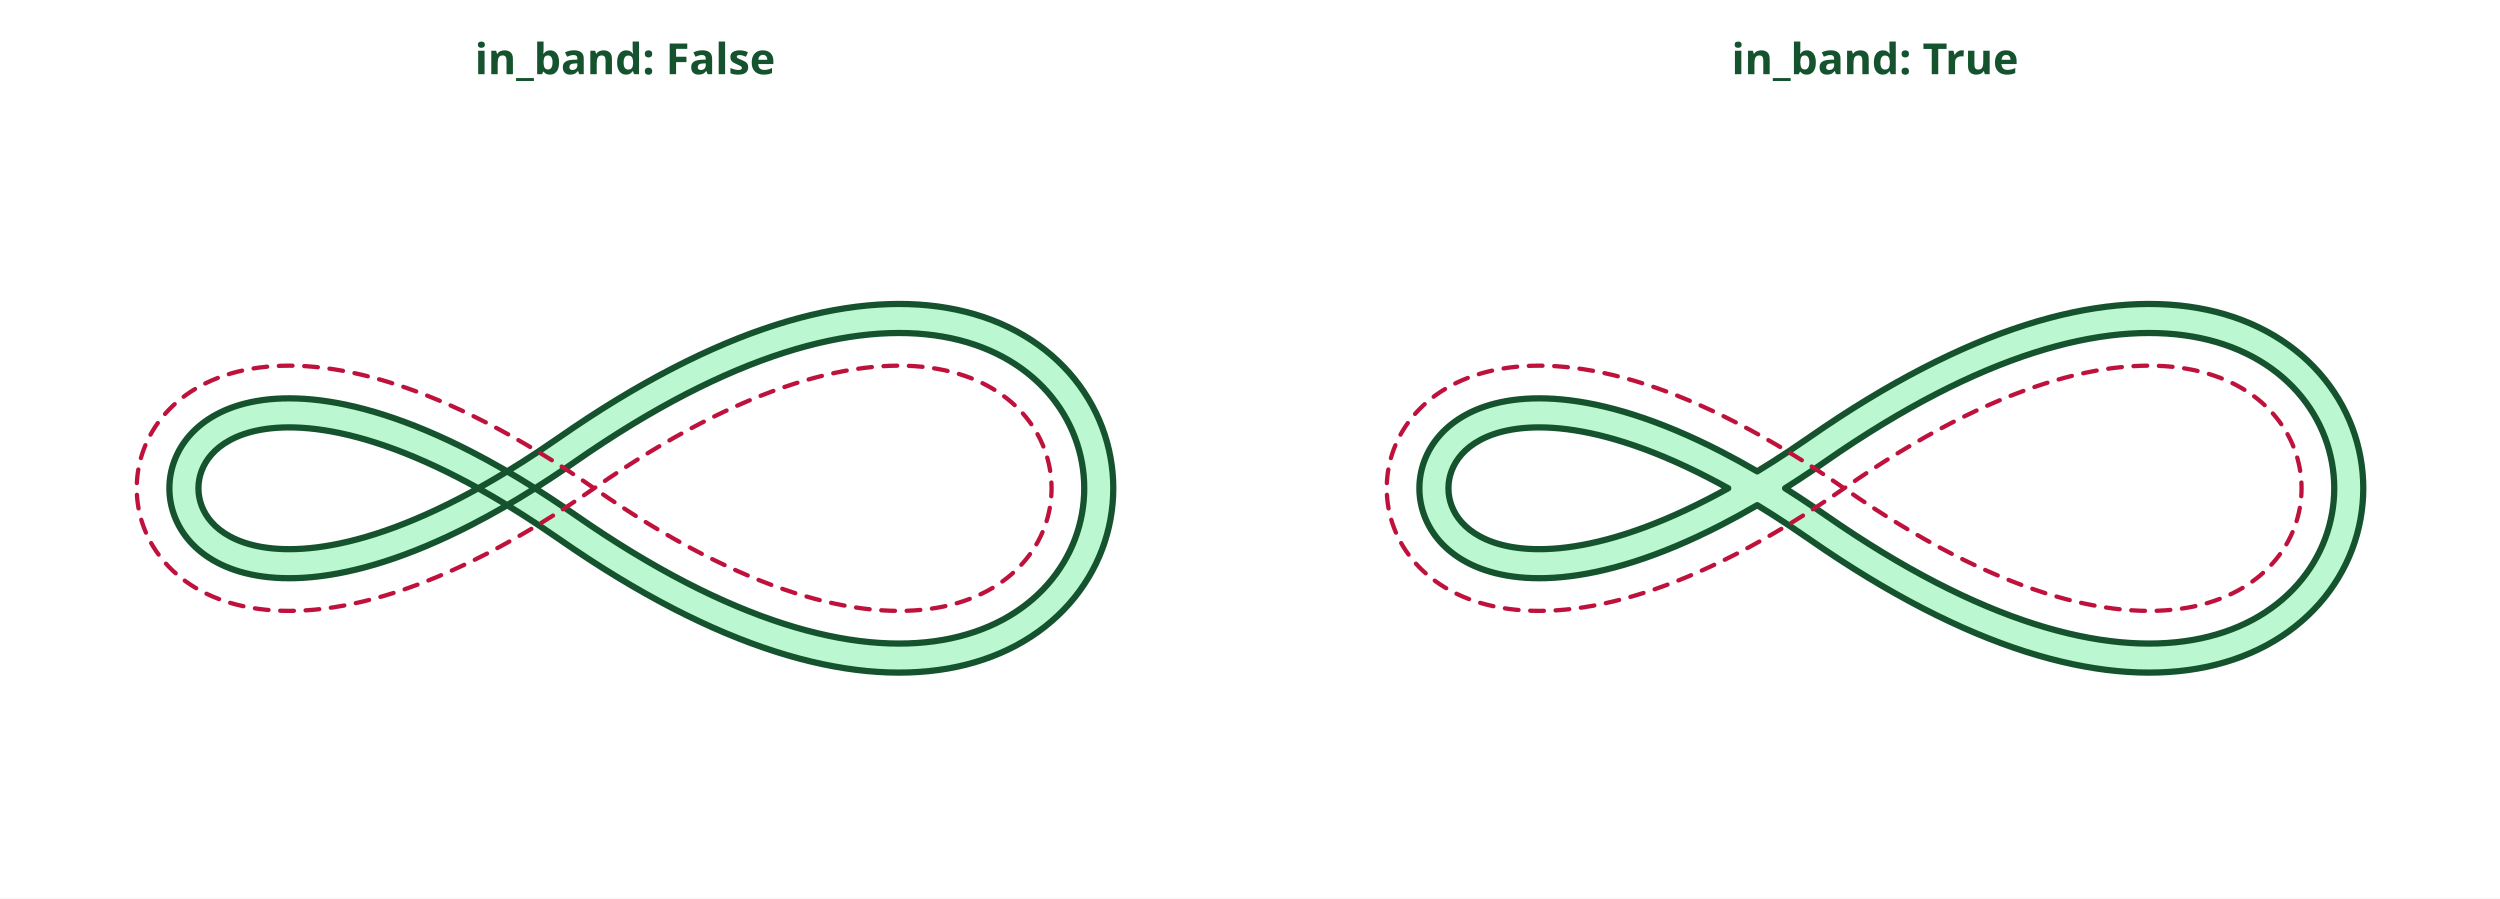
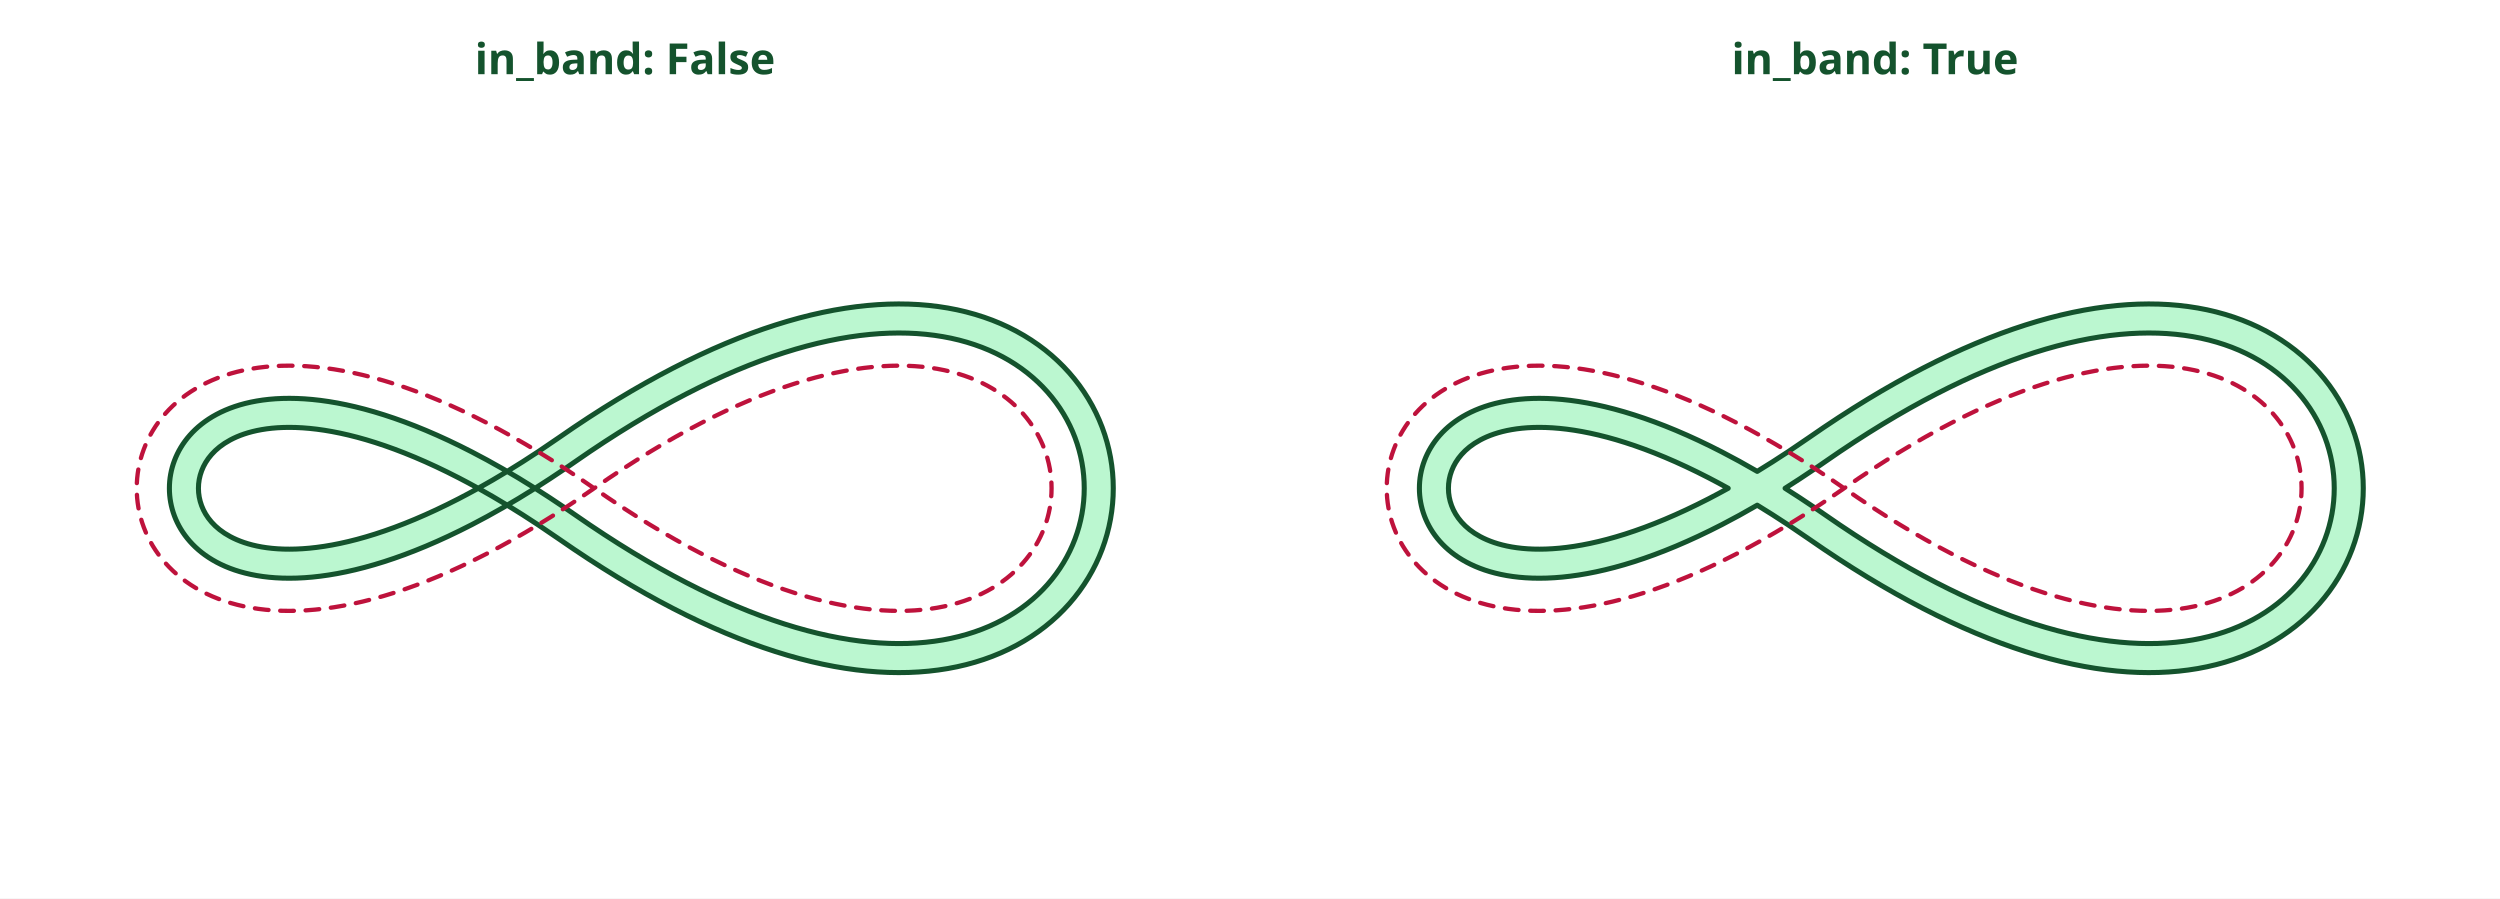
<svg xmlns="http://www.w3.org/2000/svg" width="1280" height="460" viewBox="0.0 0.0 1280.0 460.0">
  <rect x="0.0" y="0.0" width="1280.0" height="460.0" fill="white" />
  <text x="320.0" y="38" text-anchor="middle" font-family="sans-serif" font-size="22" font-weight="600" fill="#14532d">in_band: False</text>
  <g transform="translate(320.0 250) scale(0.929368) translate(-17.0 0.0)">
-     <path d="M -19.431 27.901 C -23.297 25.208 -27.107 22.62 -30.861 20.134 C -42.401 12.49 -53.409 5.806 -63.871 0 C -67.533 -2.032 -71.128 -3.957 -74.656 -5.778 C -91.541 -14.492 -106.876 -20.819 -120.589 -25.196 C -134.304 -29.574 -146.385 -31.998 -156.803 -32.996 C -167.227 -33.994 -175.974 -33.569 -183.168 -32.316 C -190.368 -31.063 -196.024 -28.994 -200.481 -26.601 C -204.94 -24.207 -208.247 -21.476 -210.772 -18.619 C -213.296 -15.762 -215.067 -12.737 -216.244 -9.611 C -217.421 -6.486 -218 -3.244 -218 0 S -217.421 6.486 -216.244 9.611 C -215.067 12.737 -213.296 15.762 -210.772 18.619 C -208.247 21.476 -204.94 24.207 -200.481 26.601 C -196.024 28.994 -190.368 31.063 -183.168 32.316 C -175.974 33.569 -167.227 33.994 -156.803 32.996 C -146.385 31.998 -134.304 29.574 -120.589 25.196 C -106.876 20.819 -91.541 14.492 -74.656 5.778 C -71.128 3.957 -67.533 2.032 -63.871 0 C -53.409 -5.806 -42.401 -12.49 -30.861 -20.134 C -27.107 -22.62 -23.297 -25.208 -19.431 -27.901 C 2.659 -43.285 23.604 -55.952 43.469 -66.205 C 63.334 -76.457 82.124 -84.298 99.911 -89.976 C 117.696 -95.653 134.49 -99.17 150.322 -100.686 C 166.148 -102.201 181.026 -101.712 194.832 -99.309 C 208.632 -96.906 221.351 -92.577 232.644 -86.514 C 243.935 -80.453 253.753 -72.672 261.728 -63.646 C 269.704 -54.621 275.808 -44.392 279.881 -33.578 C 283.954 -22.764 286 -11.381 286 0 S 283.954 22.764 279.881 33.578 C 275.808 44.392 269.704 54.621 261.728 63.646 C 253.753 72.672 243.935 80.453 232.644 86.514 C 221.351 92.577 208.632 96.906 194.832 99.309 C 181.026 101.712 166.148 102.201 150.322 100.686 C 134.49 99.17 117.696 95.653 99.911 89.976 C 82.124 84.298 63.334 76.457 43.469 66.205 C 23.604 55.952 2.659 43.285 -19.431 27.901 Z M -10.287 14.771 C 11.29 29.798 31.643 42.096 50.807 51.987 C 69.971 61.877 87.948 69.362 104.777 74.734 C 121.604 80.105 137.289 83.365 151.847 84.759 C 166.402 86.153 179.837 85.679 192.087 83.546 C 204.335 81.413 215.392 77.616 225.076 72.417 C 234.759 67.219 243.045 60.626 249.739 53.052 C 256.431 45.477 261.516 36.944 264.907 27.939 C 268.299 18.934 270 9.466 270 0 S 268.299 -18.934 264.907 -27.939 C 261.516 -36.944 256.431 -45.477 249.739 -53.052 C 243.045 -60.626 234.759 -67.219 225.076 -72.417 C 215.392 -77.616 204.335 -81.413 192.087 -83.546 C 179.837 -85.679 166.402 -86.153 151.847 -84.759 C 137.289 -83.365 121.604 -80.105 104.777 -74.734 C 87.948 -69.362 69.971 -61.877 50.807 -51.987 C 31.643 -42.096 11.29 -29.798 -10.287 -14.771 C -12.218 -13.426 -14.136 -12.106 -16.042 -10.81 C -21.647 -6.999 -27.144 -3.398 -32.532 0 C -44.687 7.666 -56.285 14.302 -67.318 19.996 C -84.904 29.072 -101.052 35.755 -115.723 40.438 C -130.396 45.122 -143.586 47.803 -155.278 48.923 C -166.973 50.043 -177.163 49.603 -185.913 48.079 C -194.665 46.555 -201.983 43.954 -208.049 40.698 C -214.116 37.442 -218.955 33.522 -222.761 29.214 C -226.569 24.905 -229.359 20.185 -231.218 15.25 C -233.076 10.316 -234 5.159 -234 0 S -233.076 -10.316 -231.218 -15.25 C -229.359 -20.185 -226.569 -24.905 -222.761 -29.214 C -218.955 -33.522 -214.116 -37.442 -208.049 -40.698 C -201.983 -43.954 -194.665 -46.555 -185.913 -48.079 C -177.163 -49.603 -166.973 -50.043 -155.278 -48.923 C -143.586 -47.803 -130.396 -45.122 -115.723 -40.438 C -101.052 -35.755 -84.904 -29.072 -67.318 -19.996 C -56.285 -14.302 -44.687 -7.666 -32.532 0 C -27.144 3.398 -21.647 6.999 -16.042 10.81 C -14.136 12.106 -12.218 13.426 -10.287 14.771 Z" fill="#bbf7d0" stroke="#14532d" stroke-width="3.2" vector-effect="non-scaling-stroke" stroke-linejoin="round" />
+     <path d="M -19.431 27.901 C -23.297 25.208 -27.107 22.62 -30.861 20.134 C -42.401 12.49 -53.409 5.806 -63.871 0 C -67.533 -2.032 -71.128 -3.957 -74.656 -5.778 C -91.541 -14.492 -106.876 -20.819 -120.589 -25.196 C -134.304 -29.574 -146.385 -31.998 -156.803 -32.996 C -167.227 -33.994 -175.974 -33.569 -183.168 -32.316 C -190.368 -31.063 -196.024 -28.994 -200.481 -26.601 C -204.94 -24.207 -208.247 -21.476 -210.772 -18.619 C -213.296 -15.762 -215.067 -12.737 -216.244 -9.611 C -217.421 -6.486 -218 -3.244 -218 0 S -217.421 6.486 -216.244 9.611 C -215.067 12.737 -213.296 15.762 -210.772 18.619 C -208.247 21.476 -204.94 24.207 -200.481 26.601 C -196.024 28.994 -190.368 31.063 -183.168 32.316 C -175.974 33.569 -167.227 33.994 -156.803 32.996 C -146.385 31.998 -134.304 29.574 -120.589 25.196 C -106.876 20.819 -91.541 14.492 -74.656 5.778 C -71.128 3.957 -67.533 2.032 -63.871 0 C -53.409 -5.806 -42.401 -12.49 -30.861 -20.134 C -27.107 -22.62 -23.297 -25.208 -19.431 -27.901 C 2.659 -43.285 23.604 -55.952 43.469 -66.205 C 63.334 -76.457 82.124 -84.298 99.911 -89.976 C 117.696 -95.653 134.49 -99.17 150.322 -100.686 C 166.148 -102.201 181.026 -101.712 194.832 -99.309 C 208.632 -96.906 221.351 -92.577 232.644 -86.514 C 243.935 -80.453 253.753 -72.672 261.728 -63.646 C 269.704 -54.621 275.808 -44.392 279.881 -33.578 C 283.954 -22.764 286 -11.381 286 0 S 283.954 22.764 279.881 33.578 C 275.808 44.392 269.704 54.621 261.728 63.646 C 253.753 72.672 243.935 80.453 232.644 86.514 C 221.351 92.577 208.632 96.906 194.832 99.309 C 181.026 101.712 166.148 102.201 150.322 100.686 C 134.49 99.17 117.696 95.653 99.911 89.976 C 82.124 84.298 63.334 76.457 43.469 66.205 C 23.604 55.952 2.659 43.285 -19.431 27.901 Z M -10.287 14.771 C 11.29 29.798 31.643 42.096 50.807 51.987 C 69.971 61.877 87.948 69.362 104.777 74.734 C 121.604 80.105 137.289 83.365 151.847 84.759 C 166.402 86.153 179.837 85.679 192.087 83.546 C 204.335 81.413 215.392 77.616 225.076 72.417 C 234.759 67.219 243.045 60.626 249.739 53.052 C 256.431 45.477 261.516 36.944 264.907 27.939 C 268.299 18.934 270 9.466 270 0 S 268.299 -18.934 264.907 -27.939 C 261.516 -36.944 256.431 -45.477 249.739 -53.052 C 243.045 -60.626 234.759 -67.219 225.076 -72.417 C 215.392 -77.616 204.335 -81.413 192.087 -83.546 C 179.837 -85.679 166.402 -86.153 151.847 -84.759 C 137.289 -83.365 121.604 -80.105 104.777 -74.734 C 87.948 -69.362 69.971 -61.877 50.807 -51.987 C 31.643 -42.096 11.29 -29.798 -10.287 -14.771 C -12.218 -13.426 -14.136 -12.106 -16.042 -10.81 C -21.647 -6.999 -27.144 -3.398 -32.532 0 C -44.687 7.666 -56.285 14.302 -67.318 19.996 C -84.904 29.072 -101.052 35.755 -115.723 40.438 C -130.396 45.122 -143.586 47.803 -155.278 48.923 C -166.973 50.043 -177.163 49.603 -185.913 48.079 C -194.665 46.555 -201.983 43.954 -208.049 40.698 C -214.116 37.442 -218.955 33.522 -222.761 29.214 C -226.569 24.905 -229.359 20.185 -231.218 15.25 C -233.076 10.316 -234 5.159 -234 0 S -233.076 -10.316 -231.218 -15.25 C -229.359 -20.185 -226.569 -24.905 -222.761 -29.214 C -218.955 -33.522 -214.116 -37.442 -208.049 -40.698 C -201.983 -43.954 -194.665 -46.555 -185.913 -48.079 C -177.163 -49.603 -166.973 -50.043 -155.278 -48.923 C -143.586 -47.803 -130.396 -45.122 -115.723 -40.438 C -101.052 -35.755 -84.904 -29.072 -67.318 -19.996 C -56.285 -14.302 -44.687 -7.666 -32.532 0 C -27.144 3.398 -21.647 6.999 -16.042 10.81 C -14.136 12.106 -12.218 13.426 -10.287 14.771 Z" fill="#bbf7d0" stroke="#14532d" stroke-width="2.592" vector-effect="non-scaling-stroke" stroke-linejoin="round" />
    <path d="M 0 0 C -336 -234 -336 234 0 0 S 336 234 0 0 Z" fill="none" stroke="#be123c" stroke-width="2.2" vector-effect="non-scaling-stroke" stroke-dasharray="7 6" stroke-linecap="round" />
  </g>
  <text x="960.0" y="38" text-anchor="middle" font-family="sans-serif" font-size="22" font-weight="600" fill="#14532d">in_band: True</text>
  <g transform="translate(960.0 250) scale(0.929368) translate(-17.0 0.0)">
-     <path d="M 43.469 66.205 C 23.604 55.952 2.659 43.285 -19.431 27.901 C -23.297 25.208 -27.107 22.62 -30.861 20.134 C -36.669 16.287 -42.342 12.683 -47.879 9.311 C -54.542 13.191 -61.022 16.746 -67.318 19.996 C -84.904 29.072 -101.052 35.755 -115.723 40.438 C -130.396 45.122 -143.586 47.803 -155.278 48.923 C -166.973 50.043 -177.163 49.603 -185.913 48.079 C -194.665 46.555 -201.983 43.954 -208.049 40.698 C -214.116 37.442 -218.955 33.522 -222.761 29.214 C -226.569 24.905 -229.359 20.185 -231.218 15.25 C -233.076 10.316 -234 5.159 -234 0 S -233.076 -10.316 -231.218 -15.25 C -229.359 -20.185 -226.569 -24.905 -222.761 -29.214 C -218.955 -33.522 -214.116 -37.442 -208.049 -40.698 C -201.983 -43.954 -194.665 -46.555 -185.913 -48.079 C -177.163 -49.603 -166.973 -50.043 -155.278 -48.923 C -143.586 -47.803 -130.396 -45.122 -115.723 -40.438 C -101.052 -35.755 -84.904 -29.072 -67.318 -19.996 C -61.022 -16.746 -54.542 -13.191 -47.879 -9.311 C -42.342 -12.683 -36.669 -16.287 -30.861 -20.134 C -27.107 -22.62 -23.297 -25.208 -19.431 -27.901 C 2.659 -43.285 23.604 -55.952 43.469 -66.205 C 63.334 -76.457 82.124 -84.298 99.911 -89.976 C 117.696 -95.653 134.49 -99.17 150.322 -100.686 C 166.148 -102.201 181.026 -101.712 194.832 -99.309 C 208.632 -96.906 221.351 -92.577 232.644 -86.514 C 243.935 -80.453 253.753 -72.672 261.728 -63.646 C 269.704 -54.621 275.808 -44.392 279.881 -33.578 C 283.954 -22.764 286 -11.381 286 0 S 283.954 22.764 279.881 33.578 C 275.808 44.392 269.704 54.621 261.728 63.646 C 253.753 72.672 243.935 80.453 232.644 86.514 C 221.351 92.577 208.632 96.906 194.832 99.309 C 181.026 101.712 166.148 102.201 150.322 100.686 C 134.49 99.17 117.696 95.653 99.911 89.976 C 82.124 84.298 63.334 76.457 43.469 66.205 Z M -10.287 14.771 C 11.29 29.798 31.643 42.096 50.807 51.987 C 69.971 61.877 87.948 69.362 104.777 74.734 C 121.604 80.105 137.289 83.365 151.847 84.759 C 166.402 86.153 179.837 85.679 192.087 83.546 C 204.335 81.413 215.392 77.616 225.076 72.417 C 234.759 67.219 243.045 60.626 249.739 53.052 C 256.431 45.477 261.516 36.944 264.907 27.939 C 268.299 18.934 270 9.466 270 0 S 268.299 -18.934 264.907 -27.939 C 261.516 -36.944 256.431 -45.477 249.739 -53.052 C 243.045 -60.626 234.759 -67.219 225.076 -72.417 C 215.392 -77.616 204.335 -81.413 192.087 -83.546 C 179.837 -85.679 166.402 -86.153 151.847 -84.759 C 137.289 -83.365 121.604 -80.105 104.777 -74.734 C 87.948 -69.362 69.971 -61.877 50.807 -51.987 C 31.643 -42.096 11.29 -29.798 -10.287 -14.771 C -12.218 -13.426 -14.136 -12.106 -16.042 -10.81 C -21.647 -6.999 -27.144 -3.398 -32.532 0 C -27.144 3.398 -21.647 6.999 -16.042 10.81 C -14.136 12.106 -12.218 13.426 -10.287 14.771 Z M -74.656 -5.778 C -91.541 -14.492 -106.876 -20.819 -120.589 -25.196 C -134.304 -29.574 -146.385 -31.998 -156.803 -32.996 C -167.227 -33.994 -175.974 -33.569 -183.168 -32.316 C -190.368 -31.063 -196.024 -28.994 -200.481 -26.601 C -204.94 -24.207 -208.247 -21.476 -210.772 -18.619 C -213.296 -15.762 -215.067 -12.737 -216.244 -9.611 C -217.421 -6.486 -218 -3.244 -218 0 S -217.421 6.486 -216.244 9.611 C -215.067 12.737 -213.296 15.762 -210.772 18.619 C -208.247 21.476 -204.94 24.207 -200.481 26.601 C -196.024 28.994 -190.368 31.063 -183.168 32.316 C -175.974 33.569 -167.227 33.994 -156.803 32.996 C -146.385 31.998 -134.304 29.574 -120.589 25.196 C -106.876 20.819 -91.541 14.492 -74.656 5.778 C -71.128 3.957 -67.533 2.032 -63.871 0 C -67.533 -2.032 -71.128 -3.957 -74.656 -5.778 Z" fill="#bbf7d0" stroke="#14532d" stroke-width="3.2" vector-effect="non-scaling-stroke" stroke-linejoin="round" />
+     <path d="M 43.469 66.205 C 23.604 55.952 2.659 43.285 -19.431 27.901 C -23.297 25.208 -27.107 22.62 -30.861 20.134 C -36.669 16.287 -42.342 12.683 -47.879 9.311 C -54.542 13.191 -61.022 16.746 -67.318 19.996 C -84.904 29.072 -101.052 35.755 -115.723 40.438 C -130.396 45.122 -143.586 47.803 -155.278 48.923 C -166.973 50.043 -177.163 49.603 -185.913 48.079 C -194.665 46.555 -201.983 43.954 -208.049 40.698 C -214.116 37.442 -218.955 33.522 -222.761 29.214 C -226.569 24.905 -229.359 20.185 -231.218 15.25 C -233.076 10.316 -234 5.159 -234 0 S -233.076 -10.316 -231.218 -15.25 C -229.359 -20.185 -226.569 -24.905 -222.761 -29.214 C -218.955 -33.522 -214.116 -37.442 -208.049 -40.698 C -201.983 -43.954 -194.665 -46.555 -185.913 -48.079 C -177.163 -49.603 -166.973 -50.043 -155.278 -48.923 C -143.586 -47.803 -130.396 -45.122 -115.723 -40.438 C -101.052 -35.755 -84.904 -29.072 -67.318 -19.996 C -61.022 -16.746 -54.542 -13.191 -47.879 -9.311 C -42.342 -12.683 -36.669 -16.287 -30.861 -20.134 C -27.107 -22.62 -23.297 -25.208 -19.431 -27.901 C 2.659 -43.285 23.604 -55.952 43.469 -66.205 C 63.334 -76.457 82.124 -84.298 99.911 -89.976 C 117.696 -95.653 134.49 -99.17 150.322 -100.686 C 166.148 -102.201 181.026 -101.712 194.832 -99.309 C 208.632 -96.906 221.351 -92.577 232.644 -86.514 C 243.935 -80.453 253.753 -72.672 261.728 -63.646 C 269.704 -54.621 275.808 -44.392 279.881 -33.578 C 283.954 -22.764 286 -11.381 286 0 S 283.954 22.764 279.881 33.578 C 275.808 44.392 269.704 54.621 261.728 63.646 C 253.753 72.672 243.935 80.453 232.644 86.514 C 221.351 92.577 208.632 96.906 194.832 99.309 C 181.026 101.712 166.148 102.201 150.322 100.686 C 134.49 99.17 117.696 95.653 99.911 89.976 C 82.124 84.298 63.334 76.457 43.469 66.205 Z M -10.287 14.771 C 11.29 29.798 31.643 42.096 50.807 51.987 C 69.971 61.877 87.948 69.362 104.777 74.734 C 121.604 80.105 137.289 83.365 151.847 84.759 C 166.402 86.153 179.837 85.679 192.087 83.546 C 204.335 81.413 215.392 77.616 225.076 72.417 C 234.759 67.219 243.045 60.626 249.739 53.052 C 256.431 45.477 261.516 36.944 264.907 27.939 C 268.299 18.934 270 9.466 270 0 S 268.299 -18.934 264.907 -27.939 C 261.516 -36.944 256.431 -45.477 249.739 -53.052 C 243.045 -60.626 234.759 -67.219 225.076 -72.417 C 215.392 -77.616 204.335 -81.413 192.087 -83.546 C 179.837 -85.679 166.402 -86.153 151.847 -84.759 C 137.289 -83.365 121.604 -80.105 104.777 -74.734 C 87.948 -69.362 69.971 -61.877 50.807 -51.987 C 31.643 -42.096 11.29 -29.798 -10.287 -14.771 C -12.218 -13.426 -14.136 -12.106 -16.042 -10.81 C -21.647 -6.999 -27.144 -3.398 -32.532 0 C -27.144 3.398 -21.647 6.999 -16.042 10.81 C -14.136 12.106 -12.218 13.426 -10.287 14.771 Z M -74.656 -5.778 C -91.541 -14.492 -106.876 -20.819 -120.589 -25.196 C -134.304 -29.574 -146.385 -31.998 -156.803 -32.996 C -167.227 -33.994 -175.974 -33.569 -183.168 -32.316 C -190.368 -31.063 -196.024 -28.994 -200.481 -26.601 C -204.94 -24.207 -208.247 -21.476 -210.772 -18.619 C -213.296 -15.762 -215.067 -12.737 -216.244 -9.611 C -217.421 -6.486 -218 -3.244 -218 0 S -217.421 6.486 -216.244 9.611 C -215.067 12.737 -213.296 15.762 -210.772 18.619 C -208.247 21.476 -204.94 24.207 -200.481 26.601 C -196.024 28.994 -190.368 31.063 -183.168 32.316 C -175.974 33.569 -167.227 33.994 -156.803 32.996 C -146.385 31.998 -134.304 29.574 -120.589 25.196 C -106.876 20.819 -91.541 14.492 -74.656 5.778 C -71.128 3.957 -67.533 2.032 -63.871 0 C -67.533 -2.032 -71.128 -3.957 -74.656 -5.778 Z" fill="#bbf7d0" stroke="#14532d" stroke-width="2.592" vector-effect="non-scaling-stroke" stroke-linejoin="round" />
    <path d="M 0 0 C -336 -234 -336 234 0 0 S 336 234 0 0 Z" fill="none" stroke="#be123c" stroke-width="2.2" vector-effect="non-scaling-stroke" stroke-dasharray="7 6" stroke-linecap="round" />
  </g>
</svg>
